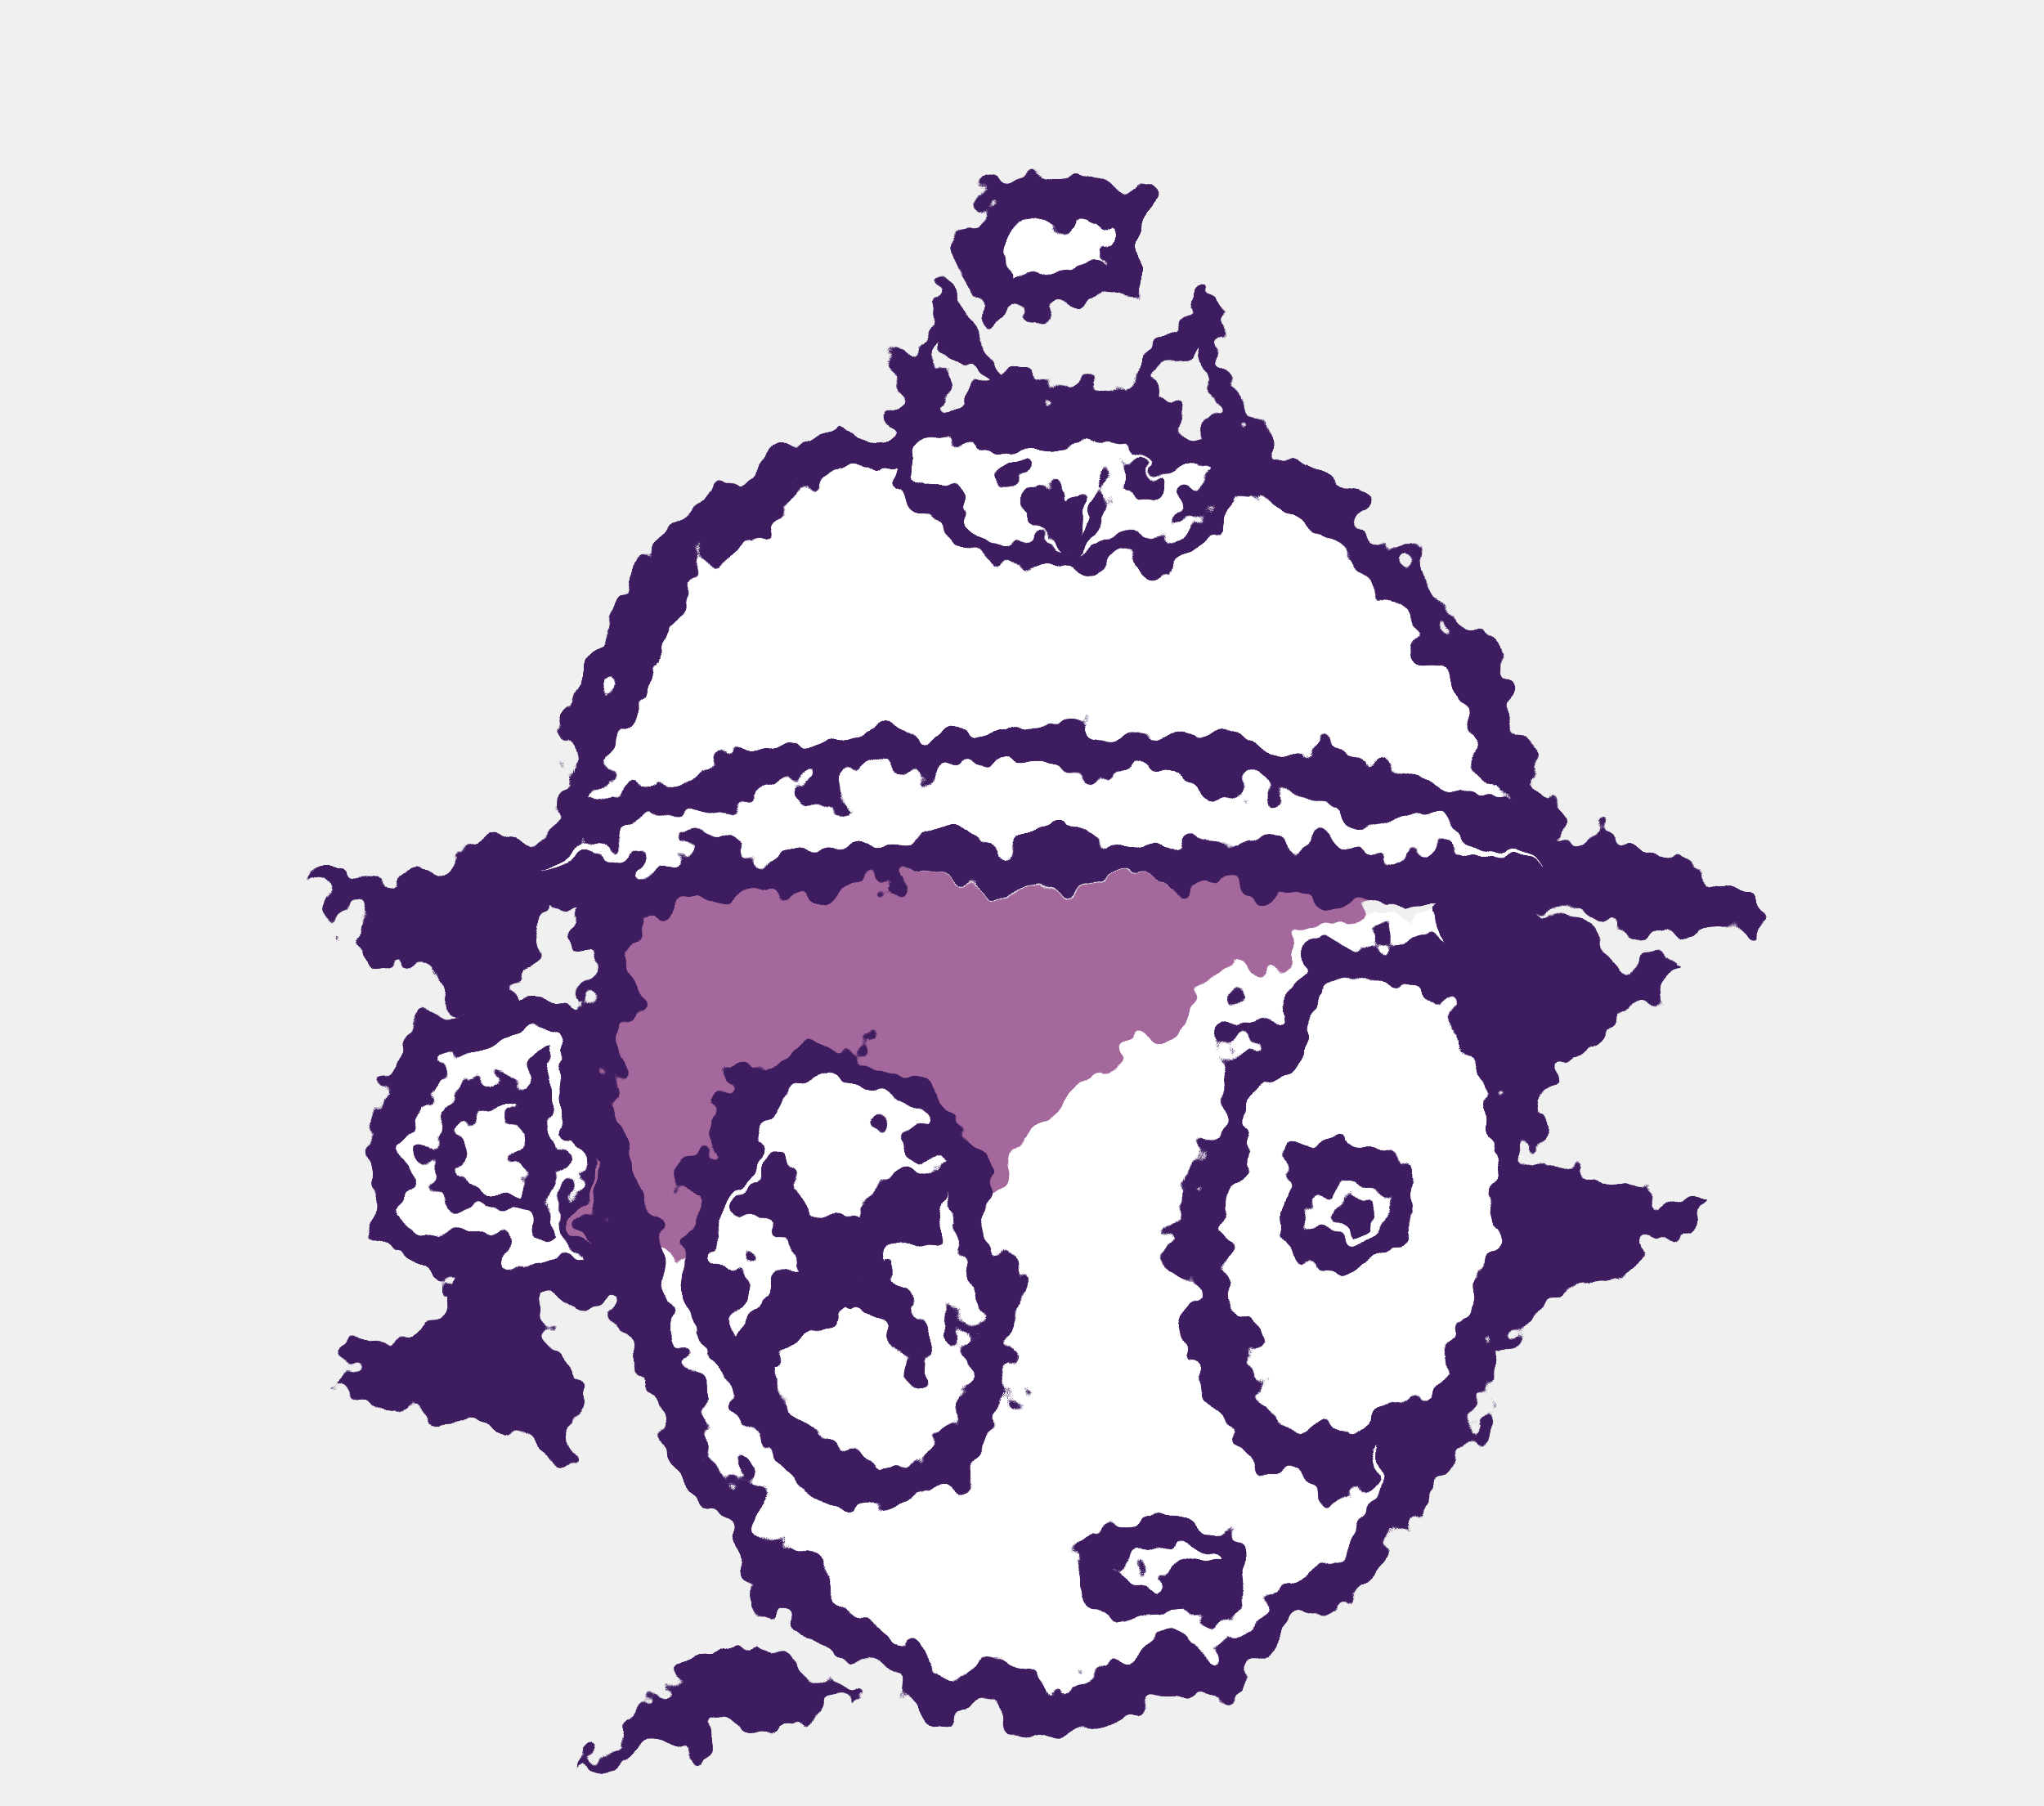
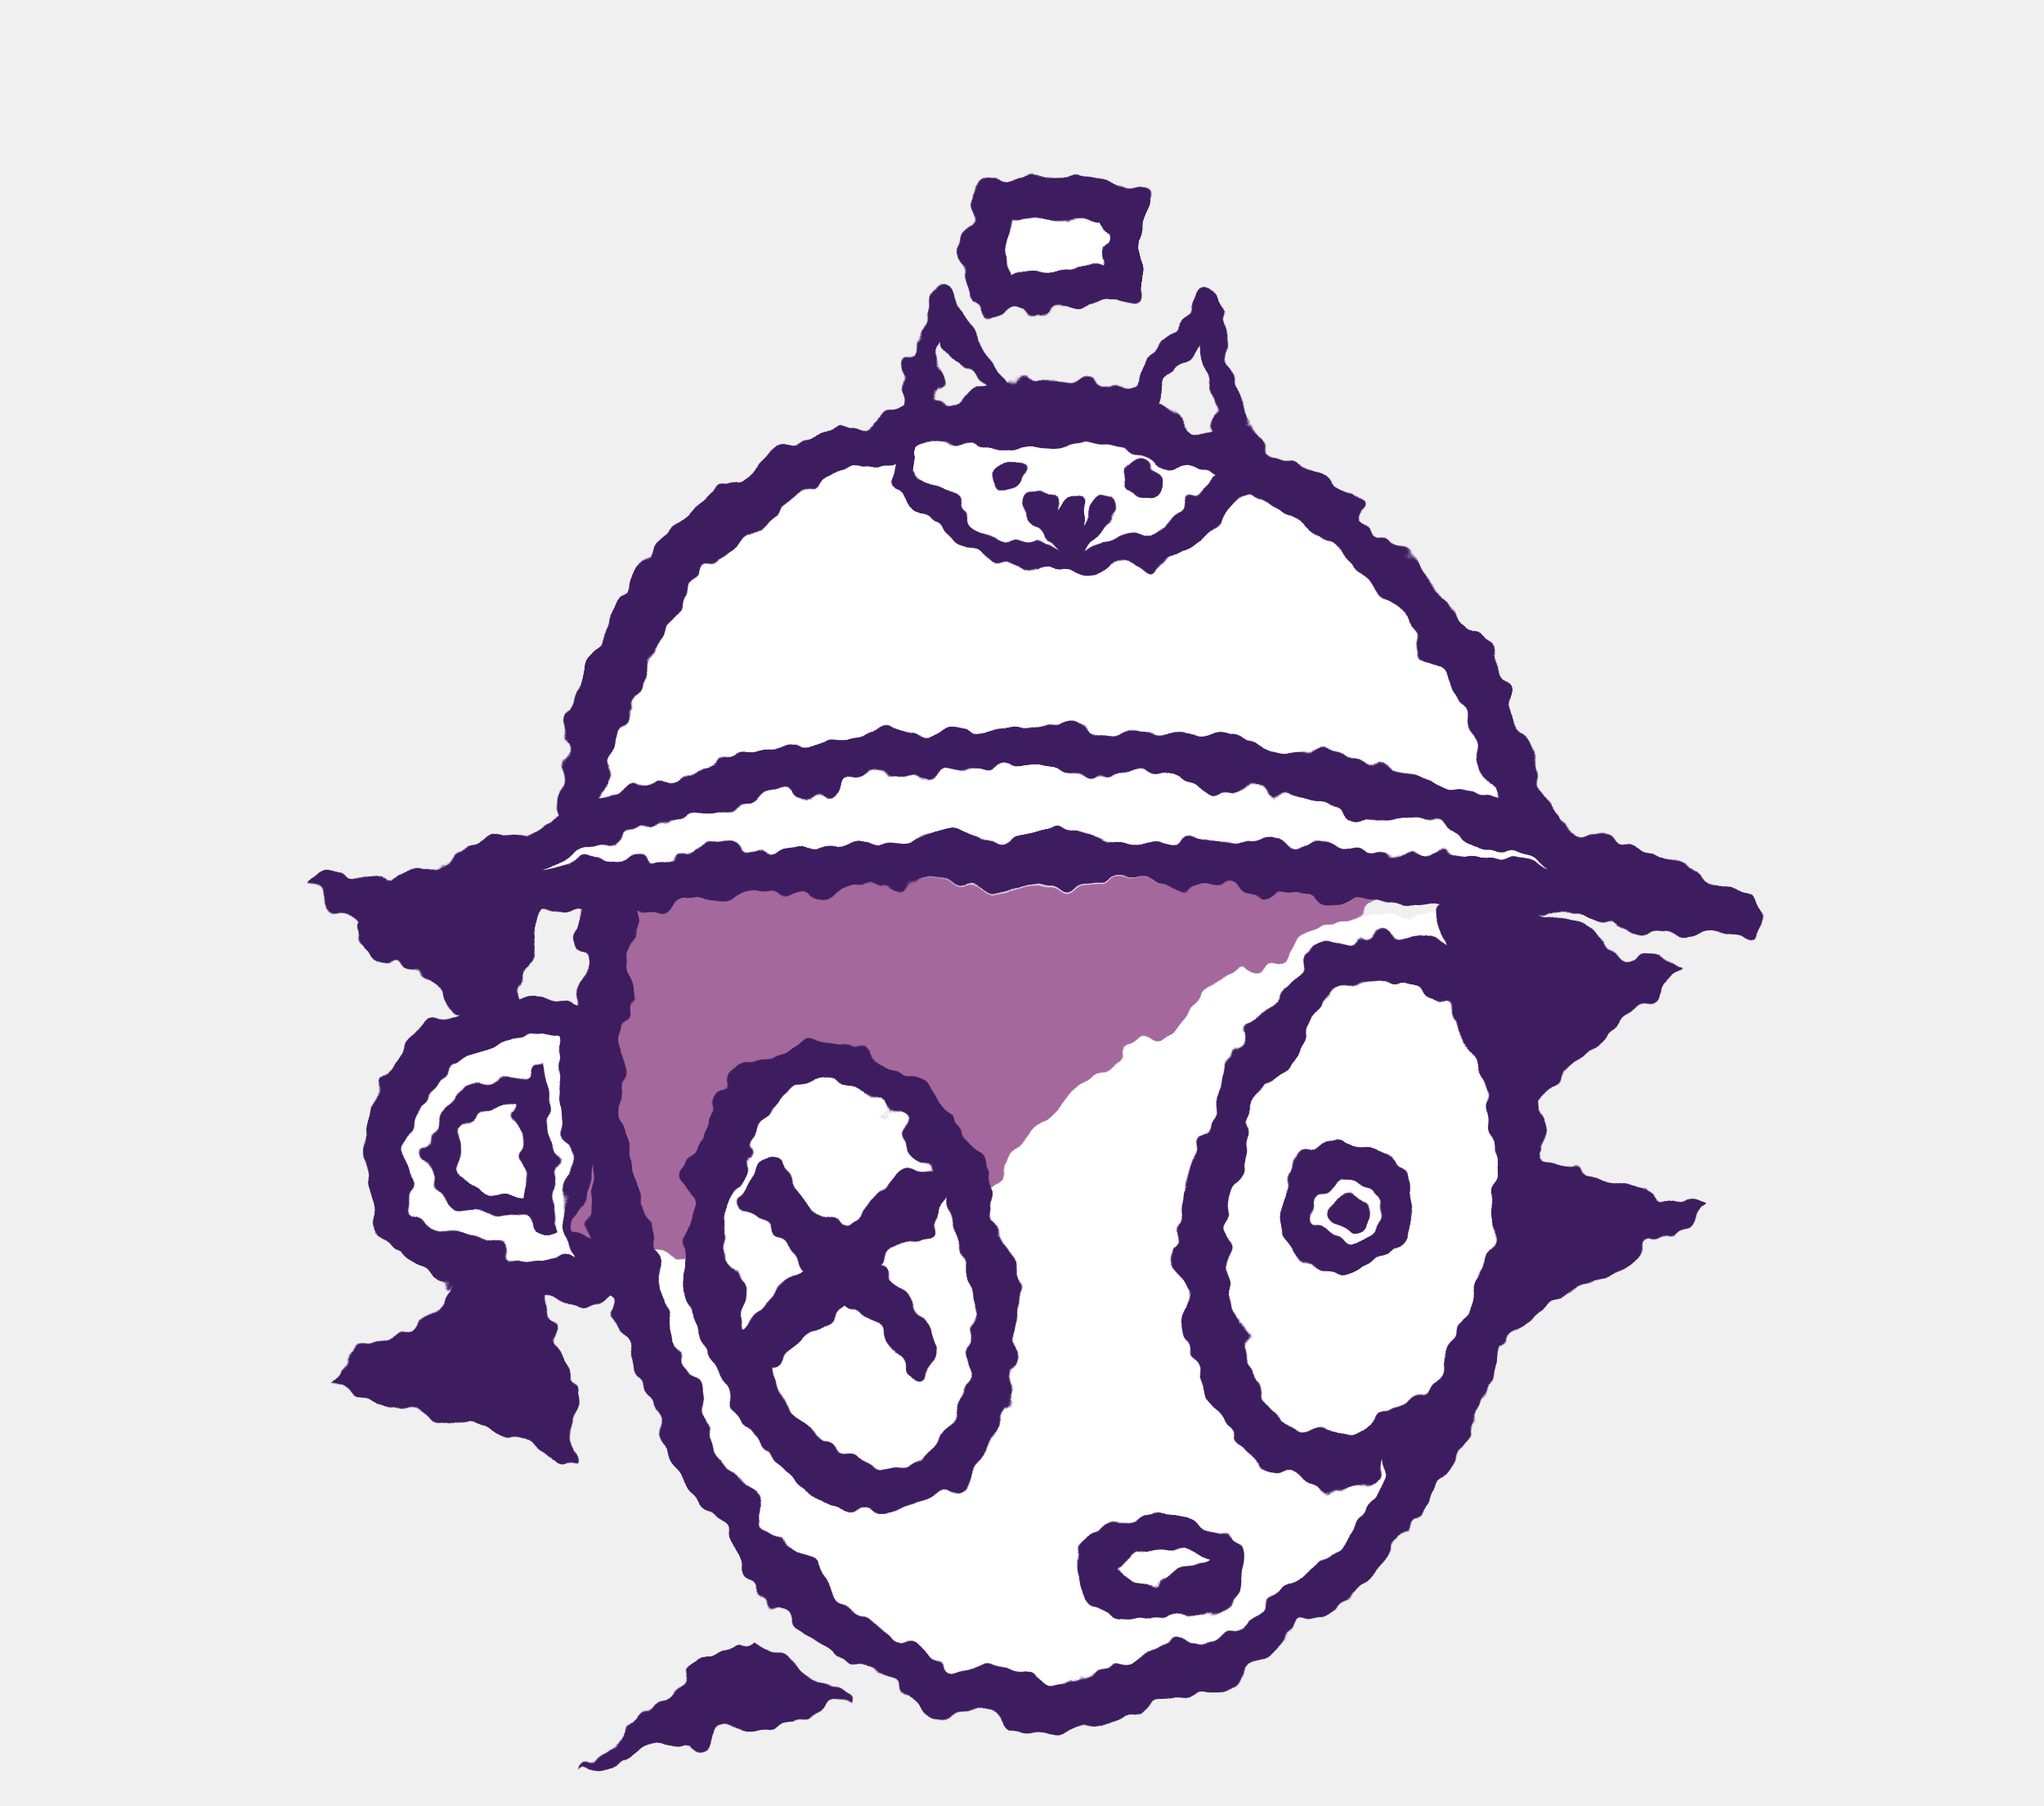
<svg xmlns="http://www.w3.org/2000/svg" viewBox="0 0 600 530">
  <defs>
    <filter id="jittery-edges" x="-5%" y="-5%" width="110%" height="110%">
      <feTurbulence type="fractalNoise" baseFrequency="0.06" numOctaves="3" result="noise" seed="10" />
-       <feDisplacementMap in="SourceGraphic" in2="noise" scale="24.0" xChannelSelector="R" yChannelSelector="G" />
+       <feDisplacementMap in="SourceGraphic" in2="noise" scale="12.0" xChannelSelector="R" yChannelSelector="G" />
    </filter>
  </defs>
  <g filter="url(#jittery-edges)">
    <path d="M 160 250 L 90 260 L 150 310 Z M 160 360 L 95 405 L 170 430 Z M 220 480 L 170 520 L 250 500 Z" fill="#3d1c60" />
    <path d="M 430 260 L 495 285 L 450 325 Z M 440 335 L 500 355 L 430 400 Z" fill="#3d1c60" />
    <path d="M 170 250 C 170 80, 420 80, 450 250 Z" fill="#ffffff" stroke="#3d1c60" stroke-width="14" stroke-linejoin="round" />
    <path d="M 290 85 L 290 60 Q 310 55 330 60 L 330 85 Z" fill="#ffffff" stroke="#3d1c60" stroke-width="12" stroke-linejoin="round" />
    <path d="M 170 300 C 100 290, 85 385, 175 375 Z" fill="#ffffff" stroke="#3d1c60" stroke-width="14" stroke-linecap="round" stroke-linejoin="round" />
    <path d="M 155 320 C 120 320, 120 360, 160 355 Z" fill="#ffffff" stroke="#3d1c60" stroke-width="8" />
    <path d="M 180 260 C 160 380, 220 500, 310 500 C 410 490, 470 380, 430 270 L 180 260 Z" fill="#ffffff" />
    <path d="M 180 260 L 170 360 Q 250 395 310 325 Q 360 285 415 260 L 180 260 Z" fill="#a5689d" />
    <path d="M 180 260 C 160 380, 220 500, 310 500 C 410 490, 470 380, 430 270" fill="none" stroke="#3d1c60" stroke-width="14" stroke-linecap="round" />
    <path d="M 110 270 Q 300 170 510 270 Q 300 235 110 270 Z" fill="#ffffff" stroke="#3d1c60" stroke-width="14" stroke-linejoin="round" />
    <ellipse cx="250" cy="375" rx="40" ry="65" fill="#ffffff" stroke="#3d1c60" stroke-width="14" transform="rotate(-15 250 375)" />
    <path d="M 225 350 L 270 395 M 270 350 L 225 395" stroke="#3d1c60" stroke-width="14" stroke-linecap="round" />
    <ellipse cx="400" cy="355" rx="45" ry="75" fill="#ffffff" stroke="#3d1c60" stroke-width="14" transform="rotate(10 400 355)" />
    <circle cx="395" cy="355" r="14" fill="none" stroke="#3d1c60" stroke-width="10" />
    <circle cx="395" cy="355" r="5" fill="#3d1c60" />
    <ellipse cx="340" cy="460" rx="18" ry="10" fill="none" stroke="#3d1c60" stroke-width="12" />
    <g stroke="#3d1c60" stroke-width="8" stroke-linecap="round" stroke-linejoin="round" fill="none">
      <path d="M 265 140 L 275 90 L 295 120" />
      <path d="M 295 120 Q 315 110 335 120" />
      <path d="M 335 120 L 355 90 L 365 140" />
      <path d="M 265 140 Q 315 190 365 140" />
      <path d="M 305 150 Q 315 165 315 150 Q 315 165 325 150" />
    </g>
    <circle cx="295" cy="140" r="5" fill="#3d1c60" />
    <circle cx="335" cy="140" r="5" fill="#3d1c60" />
  </g>
</svg>
